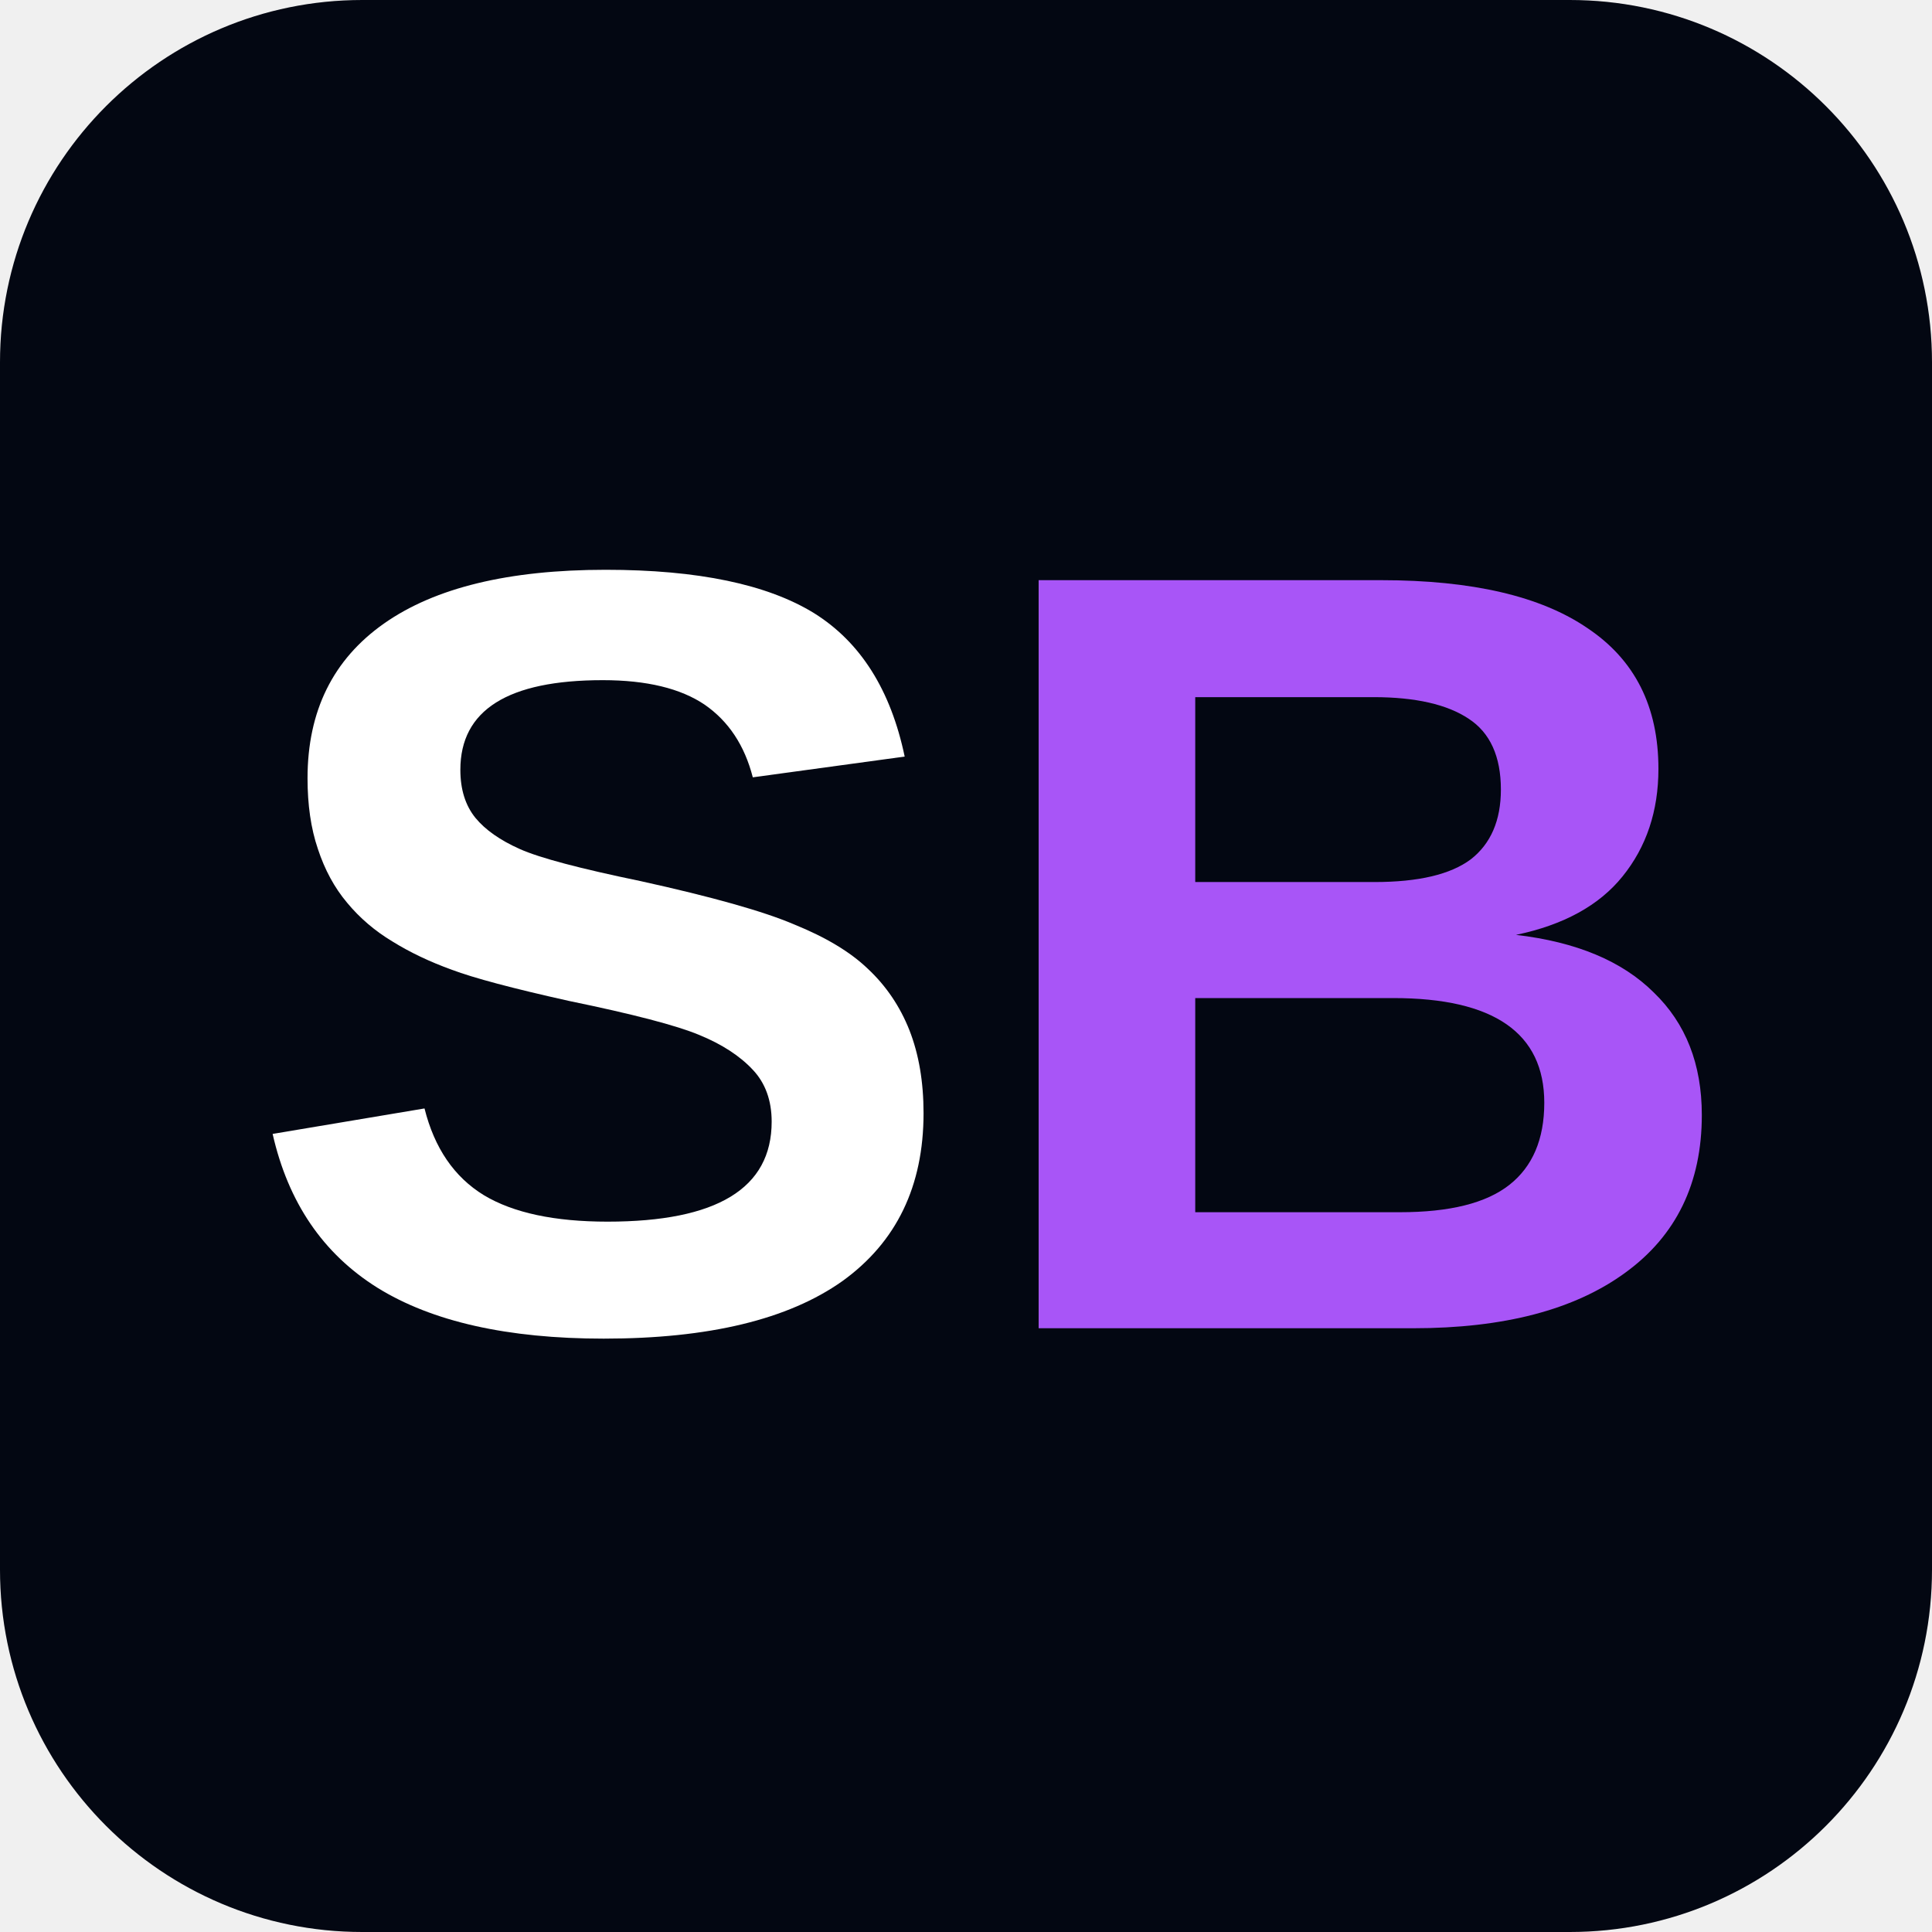
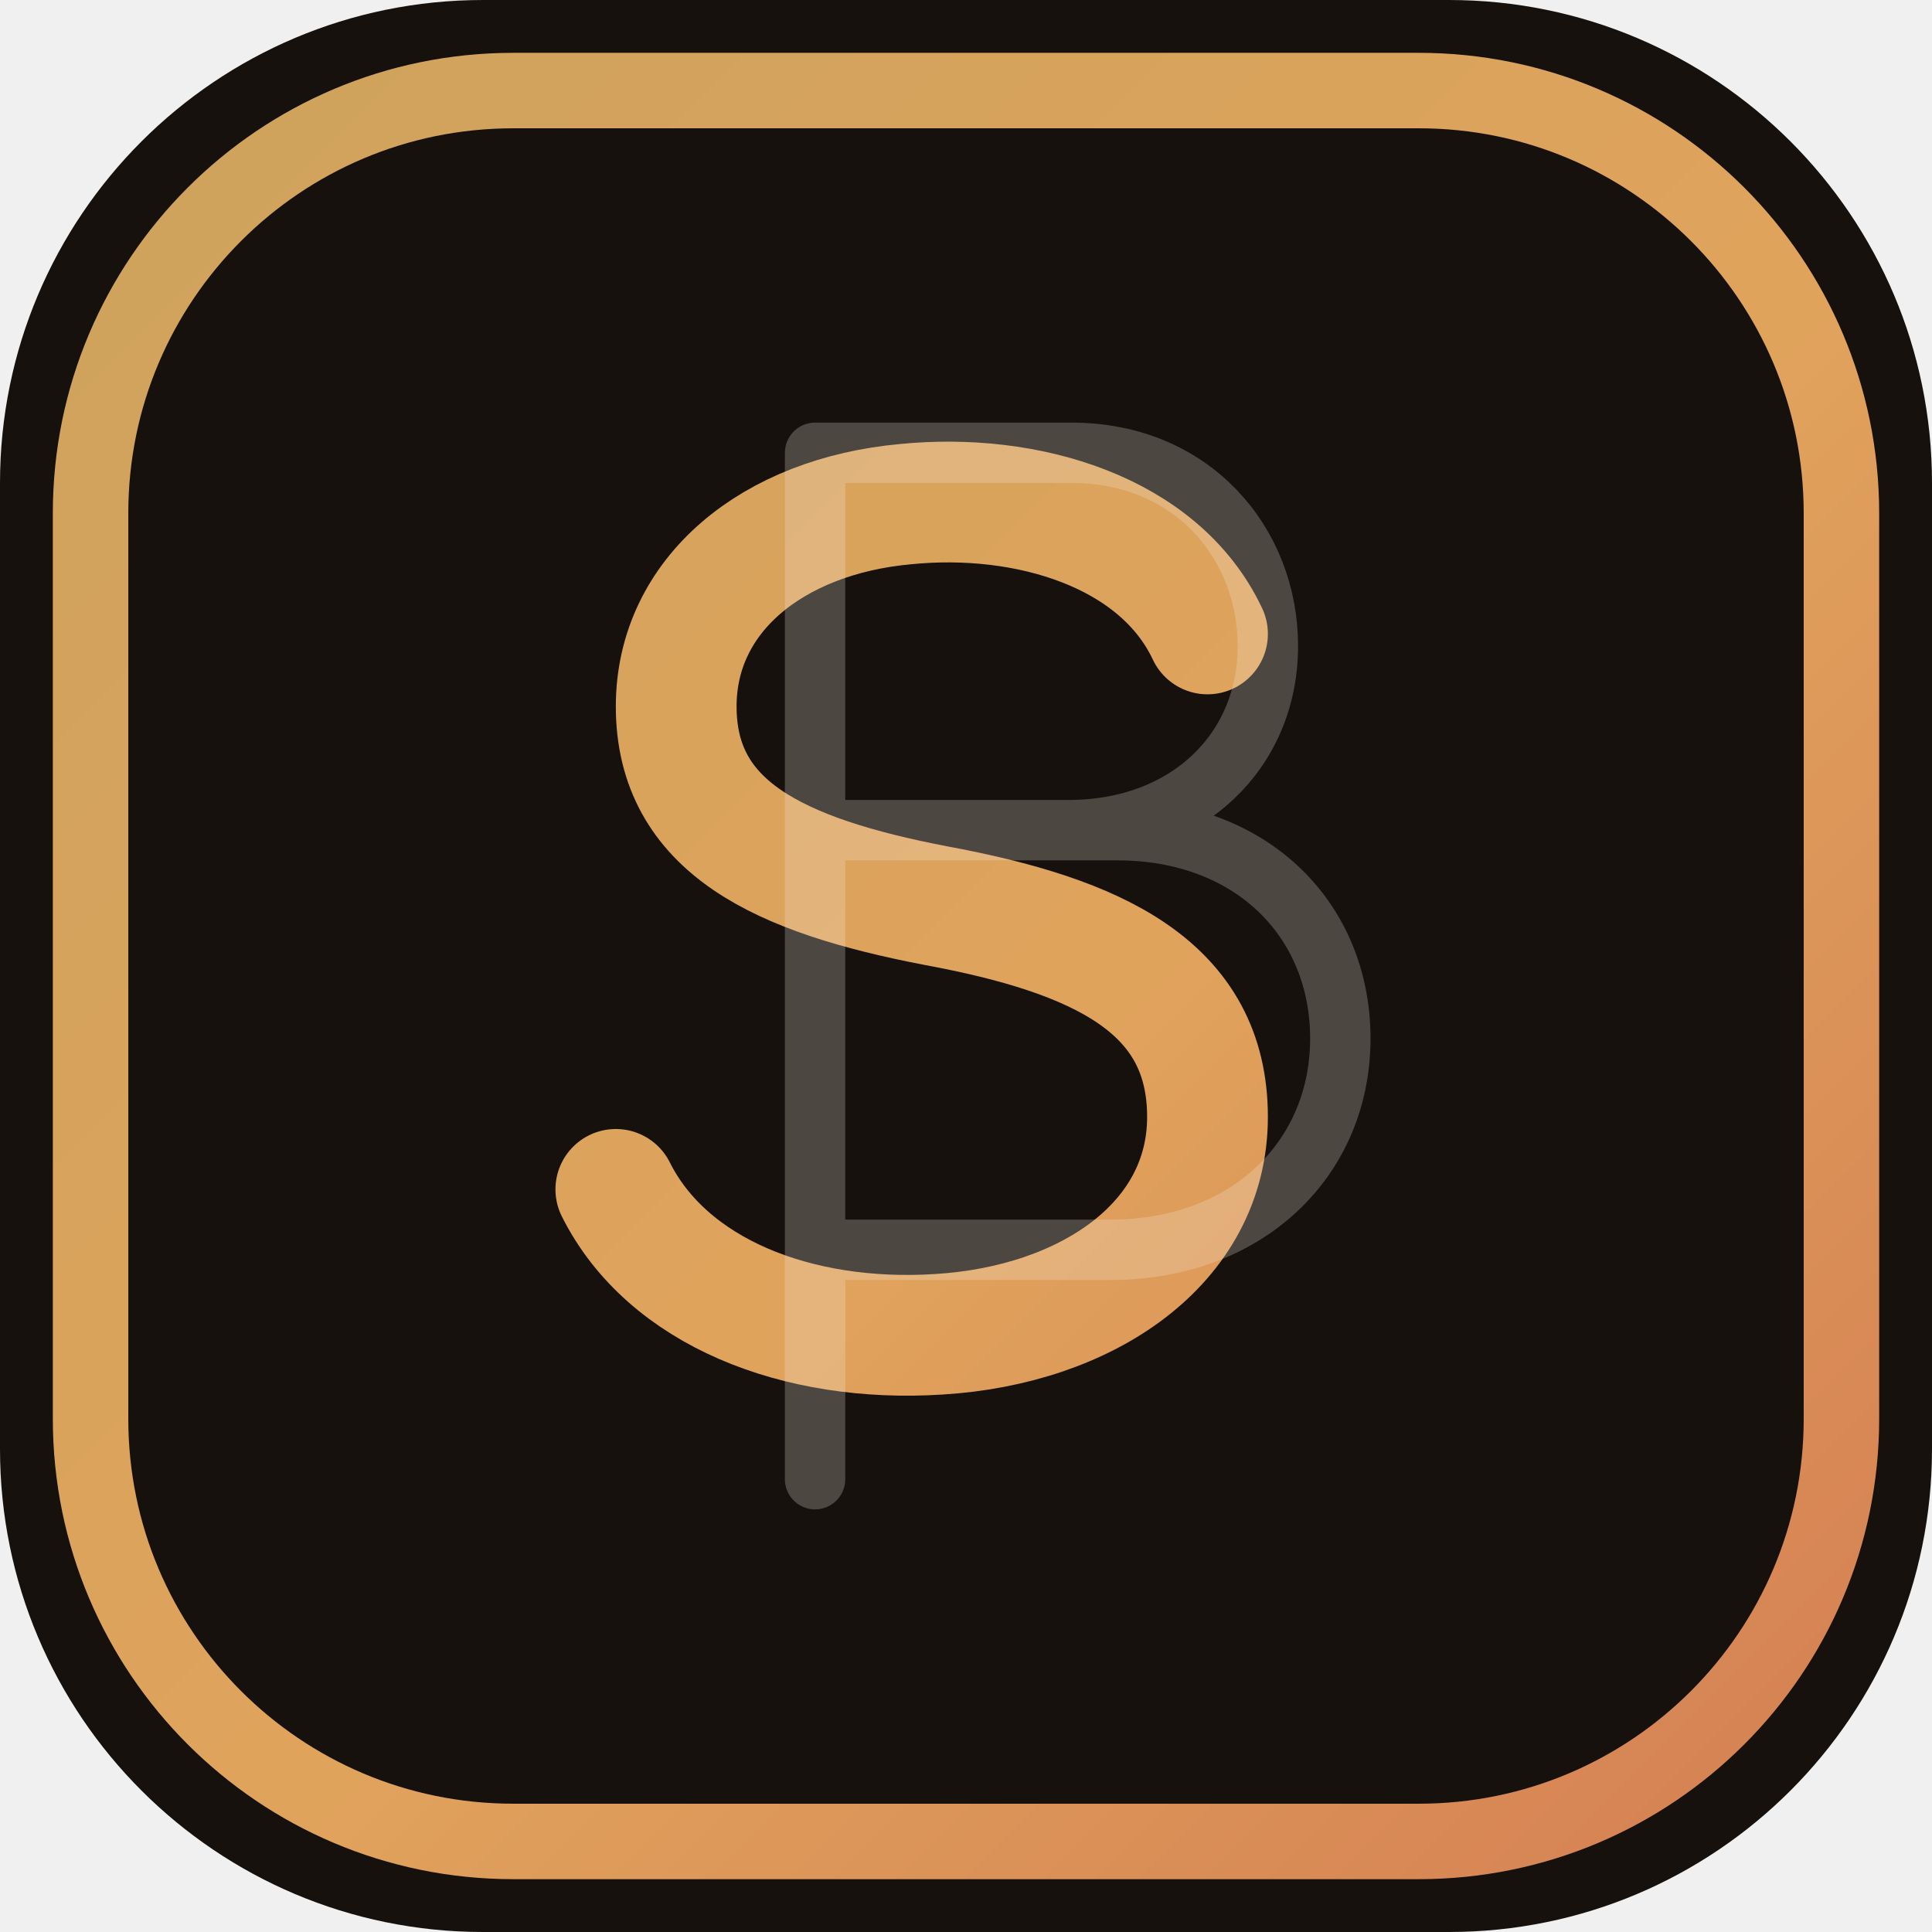
- <svg xmlns="http://www.w3.org/2000/svg" viewBox="0 0 32 32">
-   <rect width="32" height="32" rx="6" fill="#030712" />
-   <text x="4" y="22" font-family="Arial, sans-serif" font-size="18" font-weight="900" fill="#ffffff">S</text>
-   <text x="16" y="22" font-family="Arial, sans-serif" font-size="18" font-weight="900" fill="#a855f7">B</text>
+ <svg xmlns="http://www.w3.org/2000/svg" viewBox="0 0 64 64">
+   <defs>
+     <linearGradient id="w" x1="0" y1="0" x2="64" y2="64" gradientUnits="userSpaceOnUse">
+       <stop stop-color="#cca35d" />
+       <stop offset="0.55" stop-color="#e0a35c" />
+       <stop offset="1" stop-color="#d47b52" />
+     </linearGradient>
+   </defs>
+   <rect width="64" height="64" rx="16" fill="#16110d" />
+   <rect x="3" y="3" width="58" height="58" rx="14" fill="none" stroke="url(#w)" stroke-width="2.5" />
+   <path d="M40 21c-1.6-3.4-6-4.7-10-4.3-4.4.4-7.6 3-7.6 6.7 0 4 3.4 5.6 8.6 6.6 5.4 1 9 2.7 9 7 0 4.2-4 6.9-8.9 7.2-4.7.3-9-1.4-10.7-4.8" fill="none" stroke="url(#w)" stroke-width="4" stroke-linecap="round" />
+   <path d="M27 15v34m0-34h8.5c4 0 6.5 3 6.5 6.4 0 3.5-2.7 6.1-6.6 6.1H27m0 0h10c4.5 0 7.4 3 7.4 6.9 0 4-3.1 7-7.6 7H27" fill="none" stroke="#f3e9db" stroke-width="2" stroke-linecap="round" stroke-linejoin="round" opacity="0.25" />
</svg>
